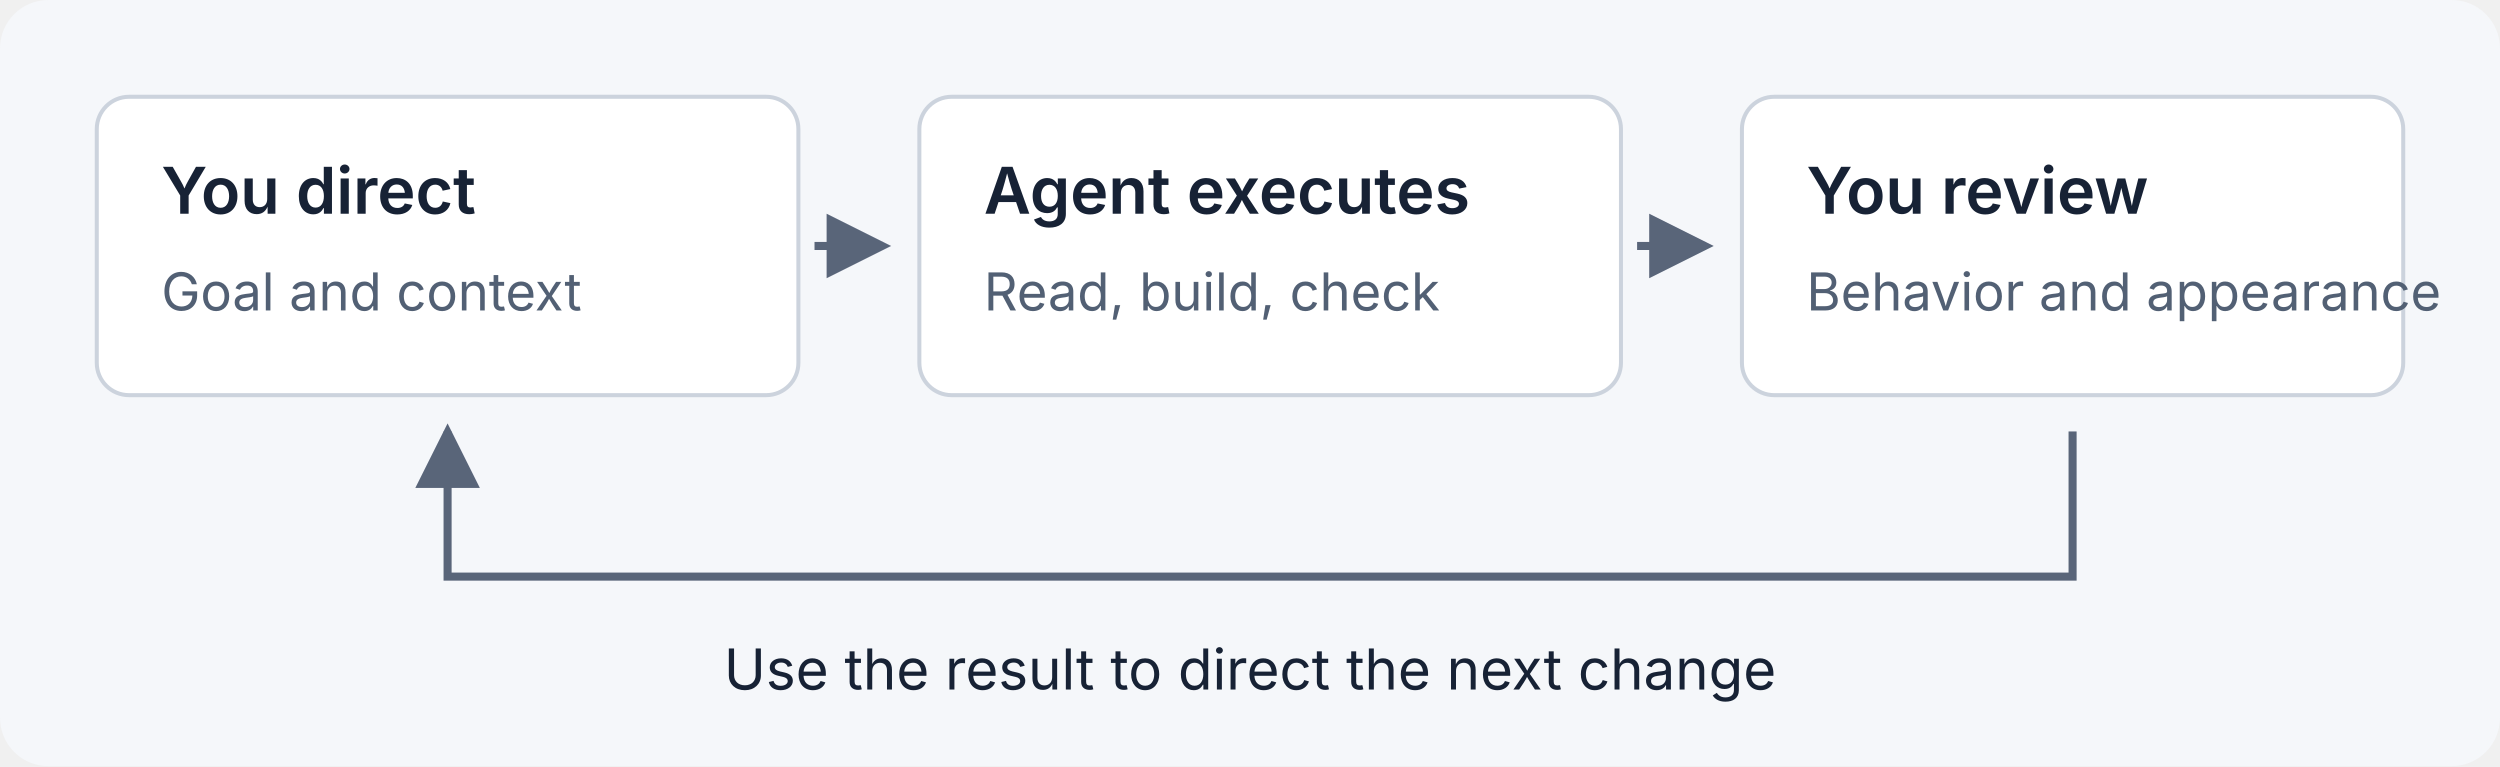
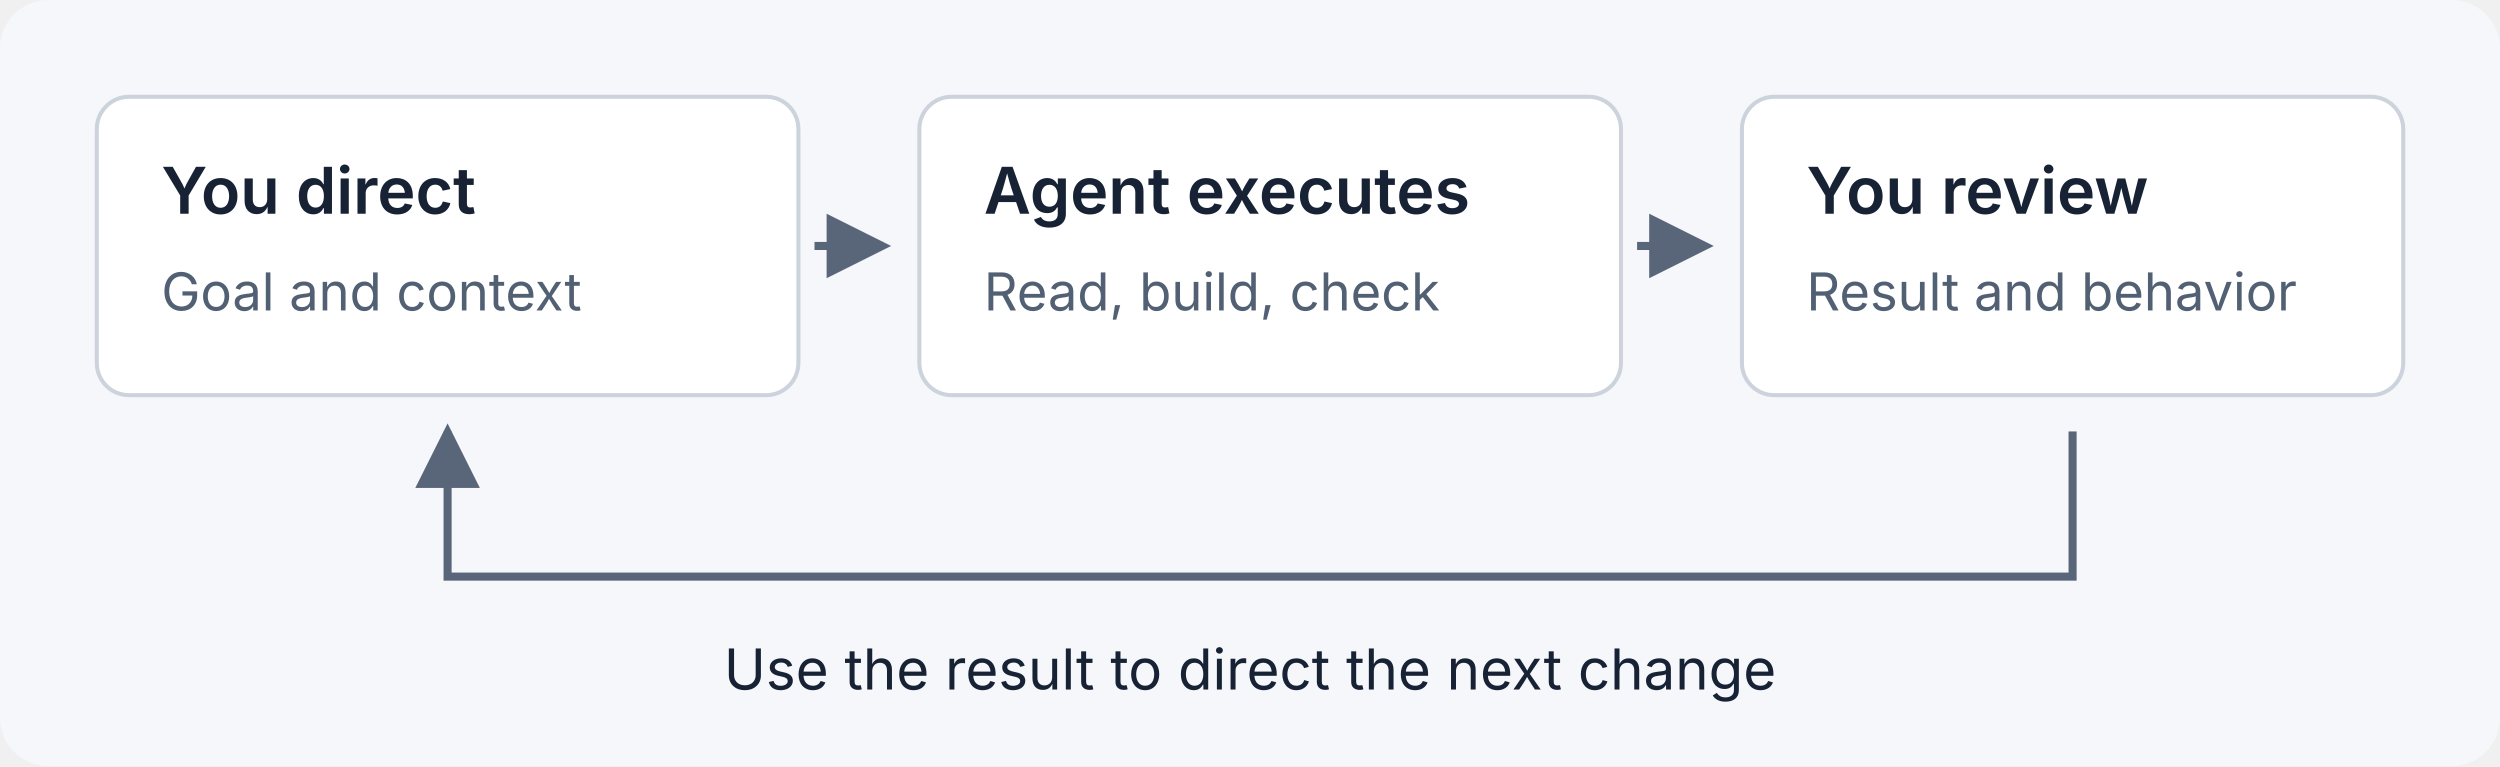
<svg xmlns="http://www.w3.org/2000/svg" viewBox="0 0 620 190" role="img" aria-labelledby="title desc">
  <defs>
    <marker id="arrow" markerWidth="8" markerHeight="8" refX="7" refY="4" orient="auto">
      <path d="M0 0L8 4L0 8" fill="#596579" />
    </marker>
  </defs>
  <rect width="620" height="190" rx="12" fill="#f5f7fa" />
  <g font-family="Inter,Arial,sans-serif" fill="#172235" font-size="16">
    <rect x="24" y="24" width="174" height="74" rx="8" fill="white" stroke="#ccd3dd" />
    <text x="40" y="53" font-weight="600">You direct</text>
    <text x="40" y="77" font-size="13" fill="#526074">Goal and context</text>
    <path d="M202 61L219 61" fill="none" stroke="#596579" stroke-width="2" marker-end="url(#arrow)" />
    <rect x="228" y="24" width="174" height="74" rx="8" fill="white" stroke="#ccd3dd" />
    <text x="244" y="53" font-weight="600">Agent executes</text>
    <text x="244" y="77" font-size="13" fill="#526074">Read, build, check</text>
    <path d="M406 61L423 61" fill="none" stroke="#596579" stroke-width="2" marker-end="url(#arrow)" />
    <rect x="432" y="24" width="164" height="74" rx="8" fill="white" stroke="#ccd3dd" />
    <text x="448" y="53" font-weight="600">You review</text>
-     <text x="448" y="77" font-size="13" fill="#526074">Behavior and appearance</text>
+     <text x="448" y="77" font-size="13" fill="#526074">Result and behavior</text>
    <path d="M514 107V143H111V107" fill="none" stroke="#596579" stroke-width="2" marker-end="url(#arrow)" />
    <text x="310" y="171" text-anchor="middle" font-size="14">Use the result to direct the next change</text>
  </g>
</svg>
